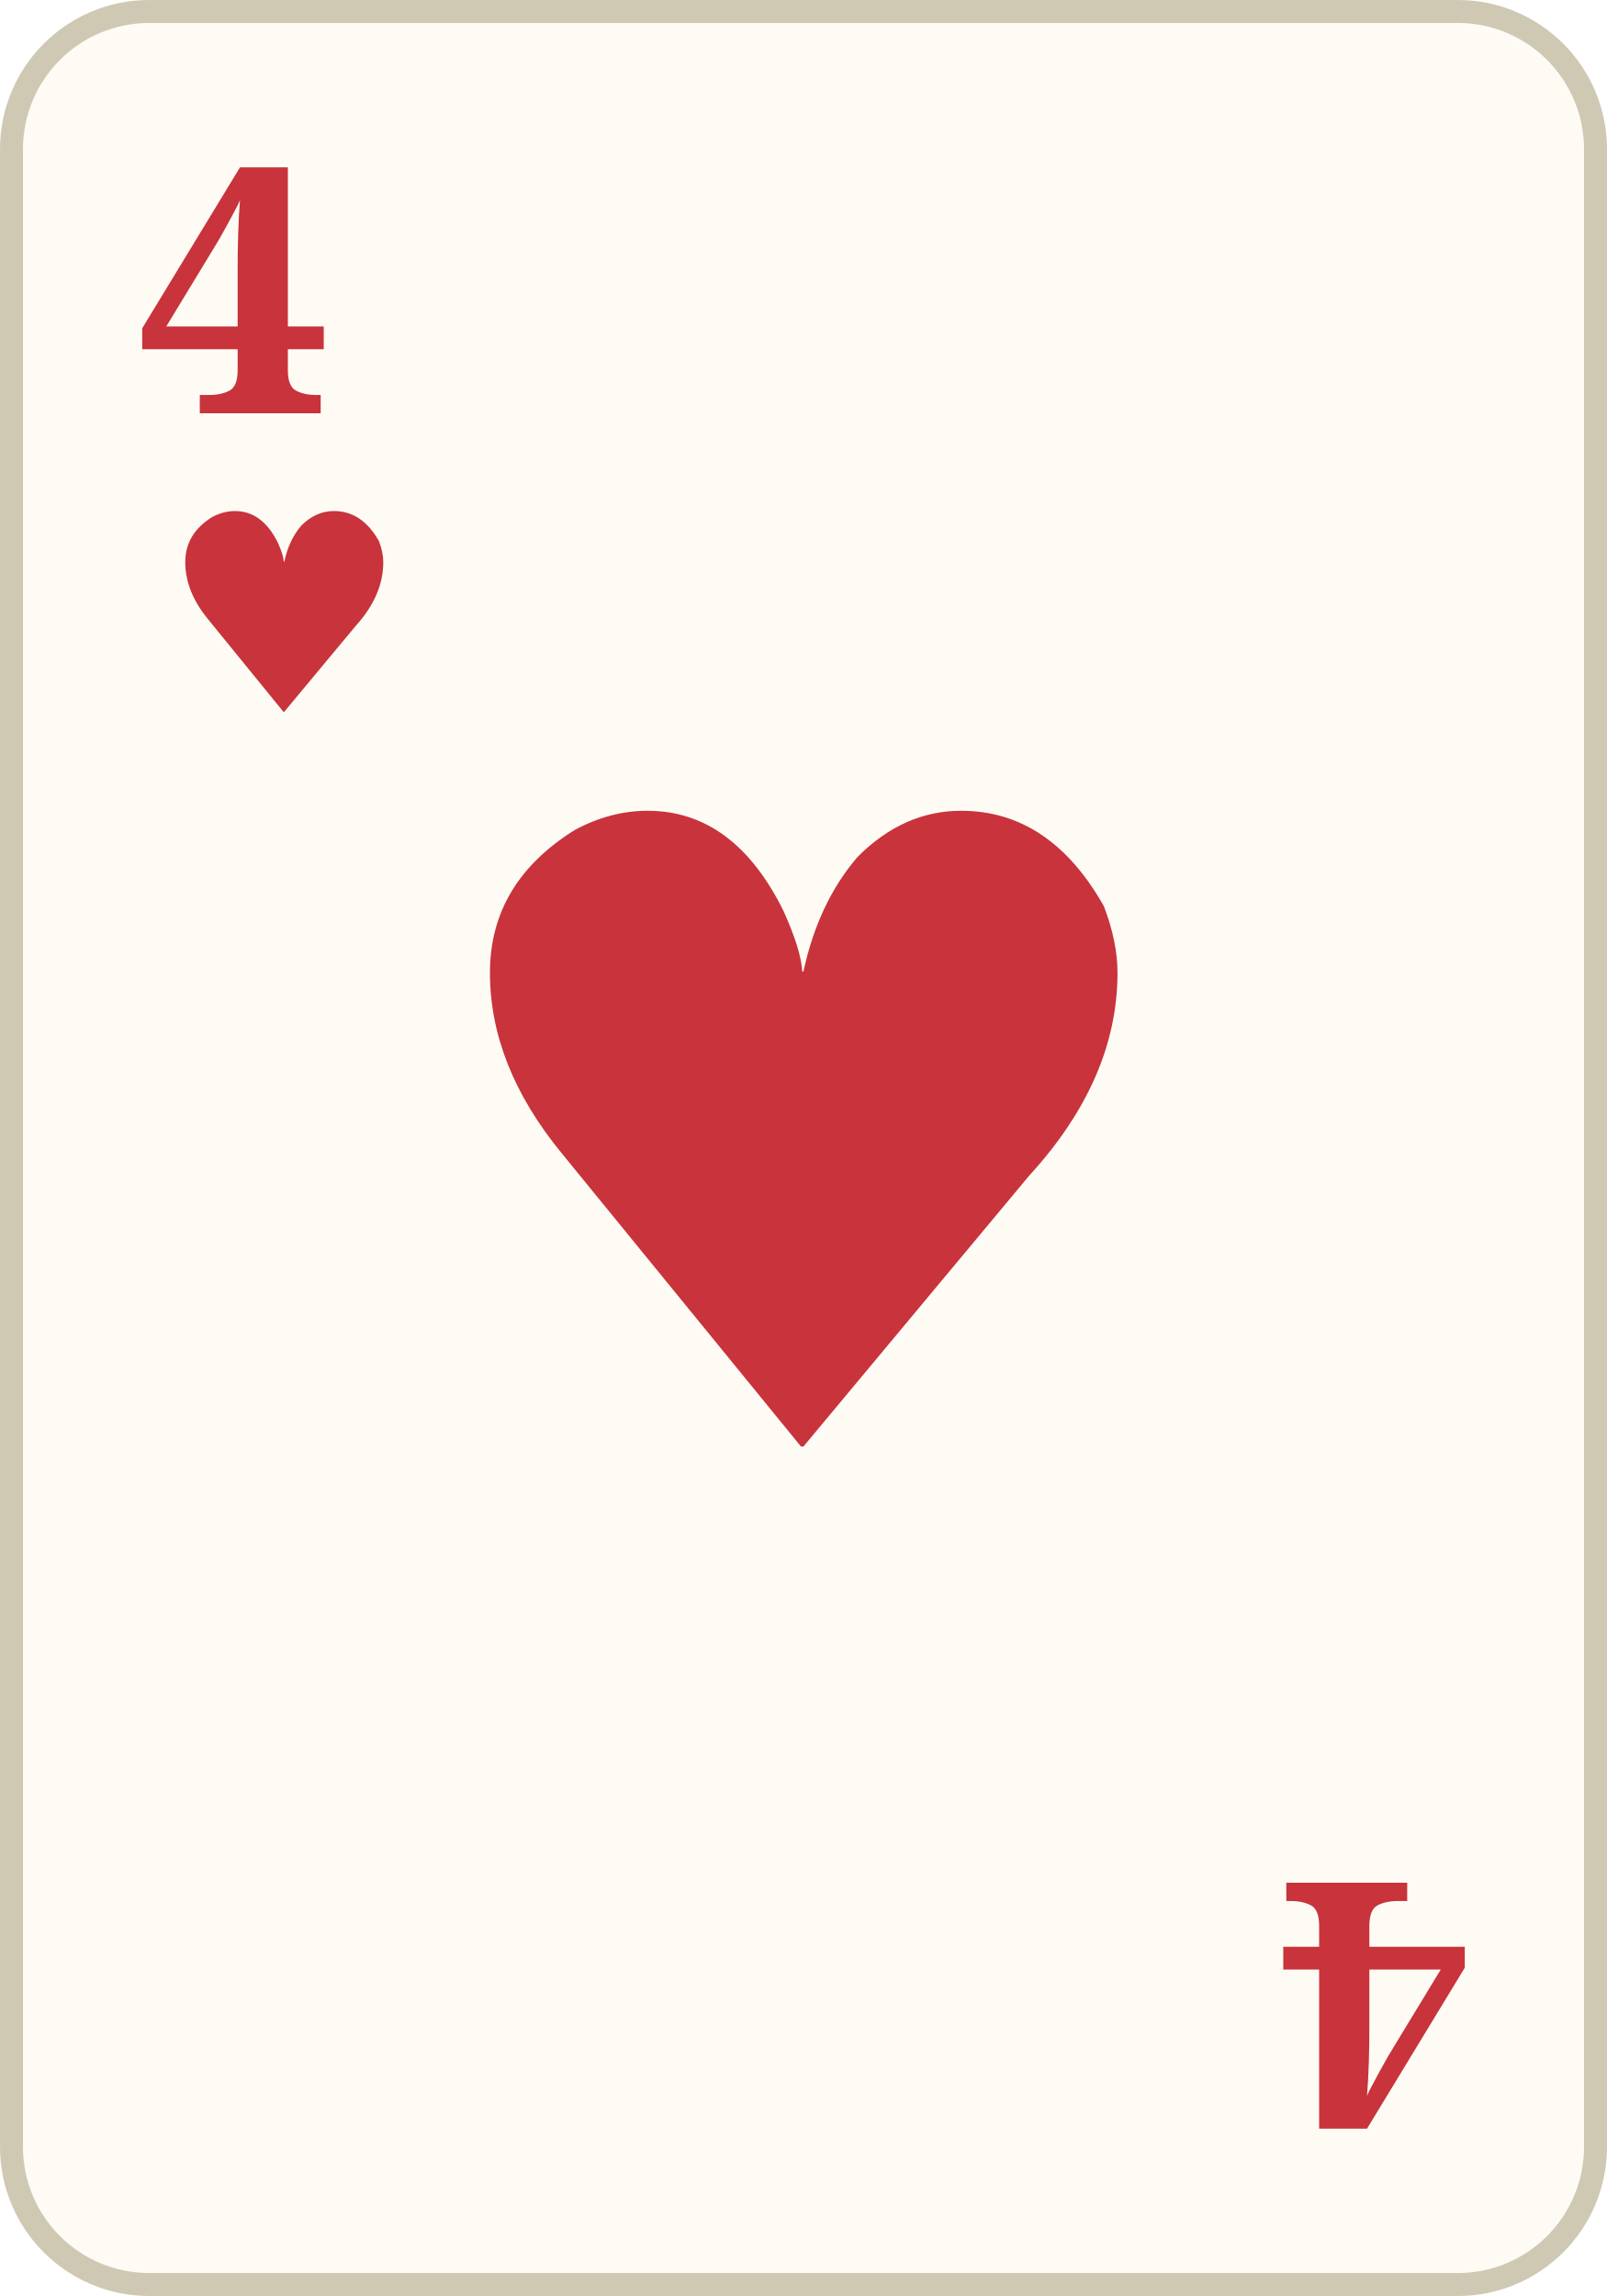
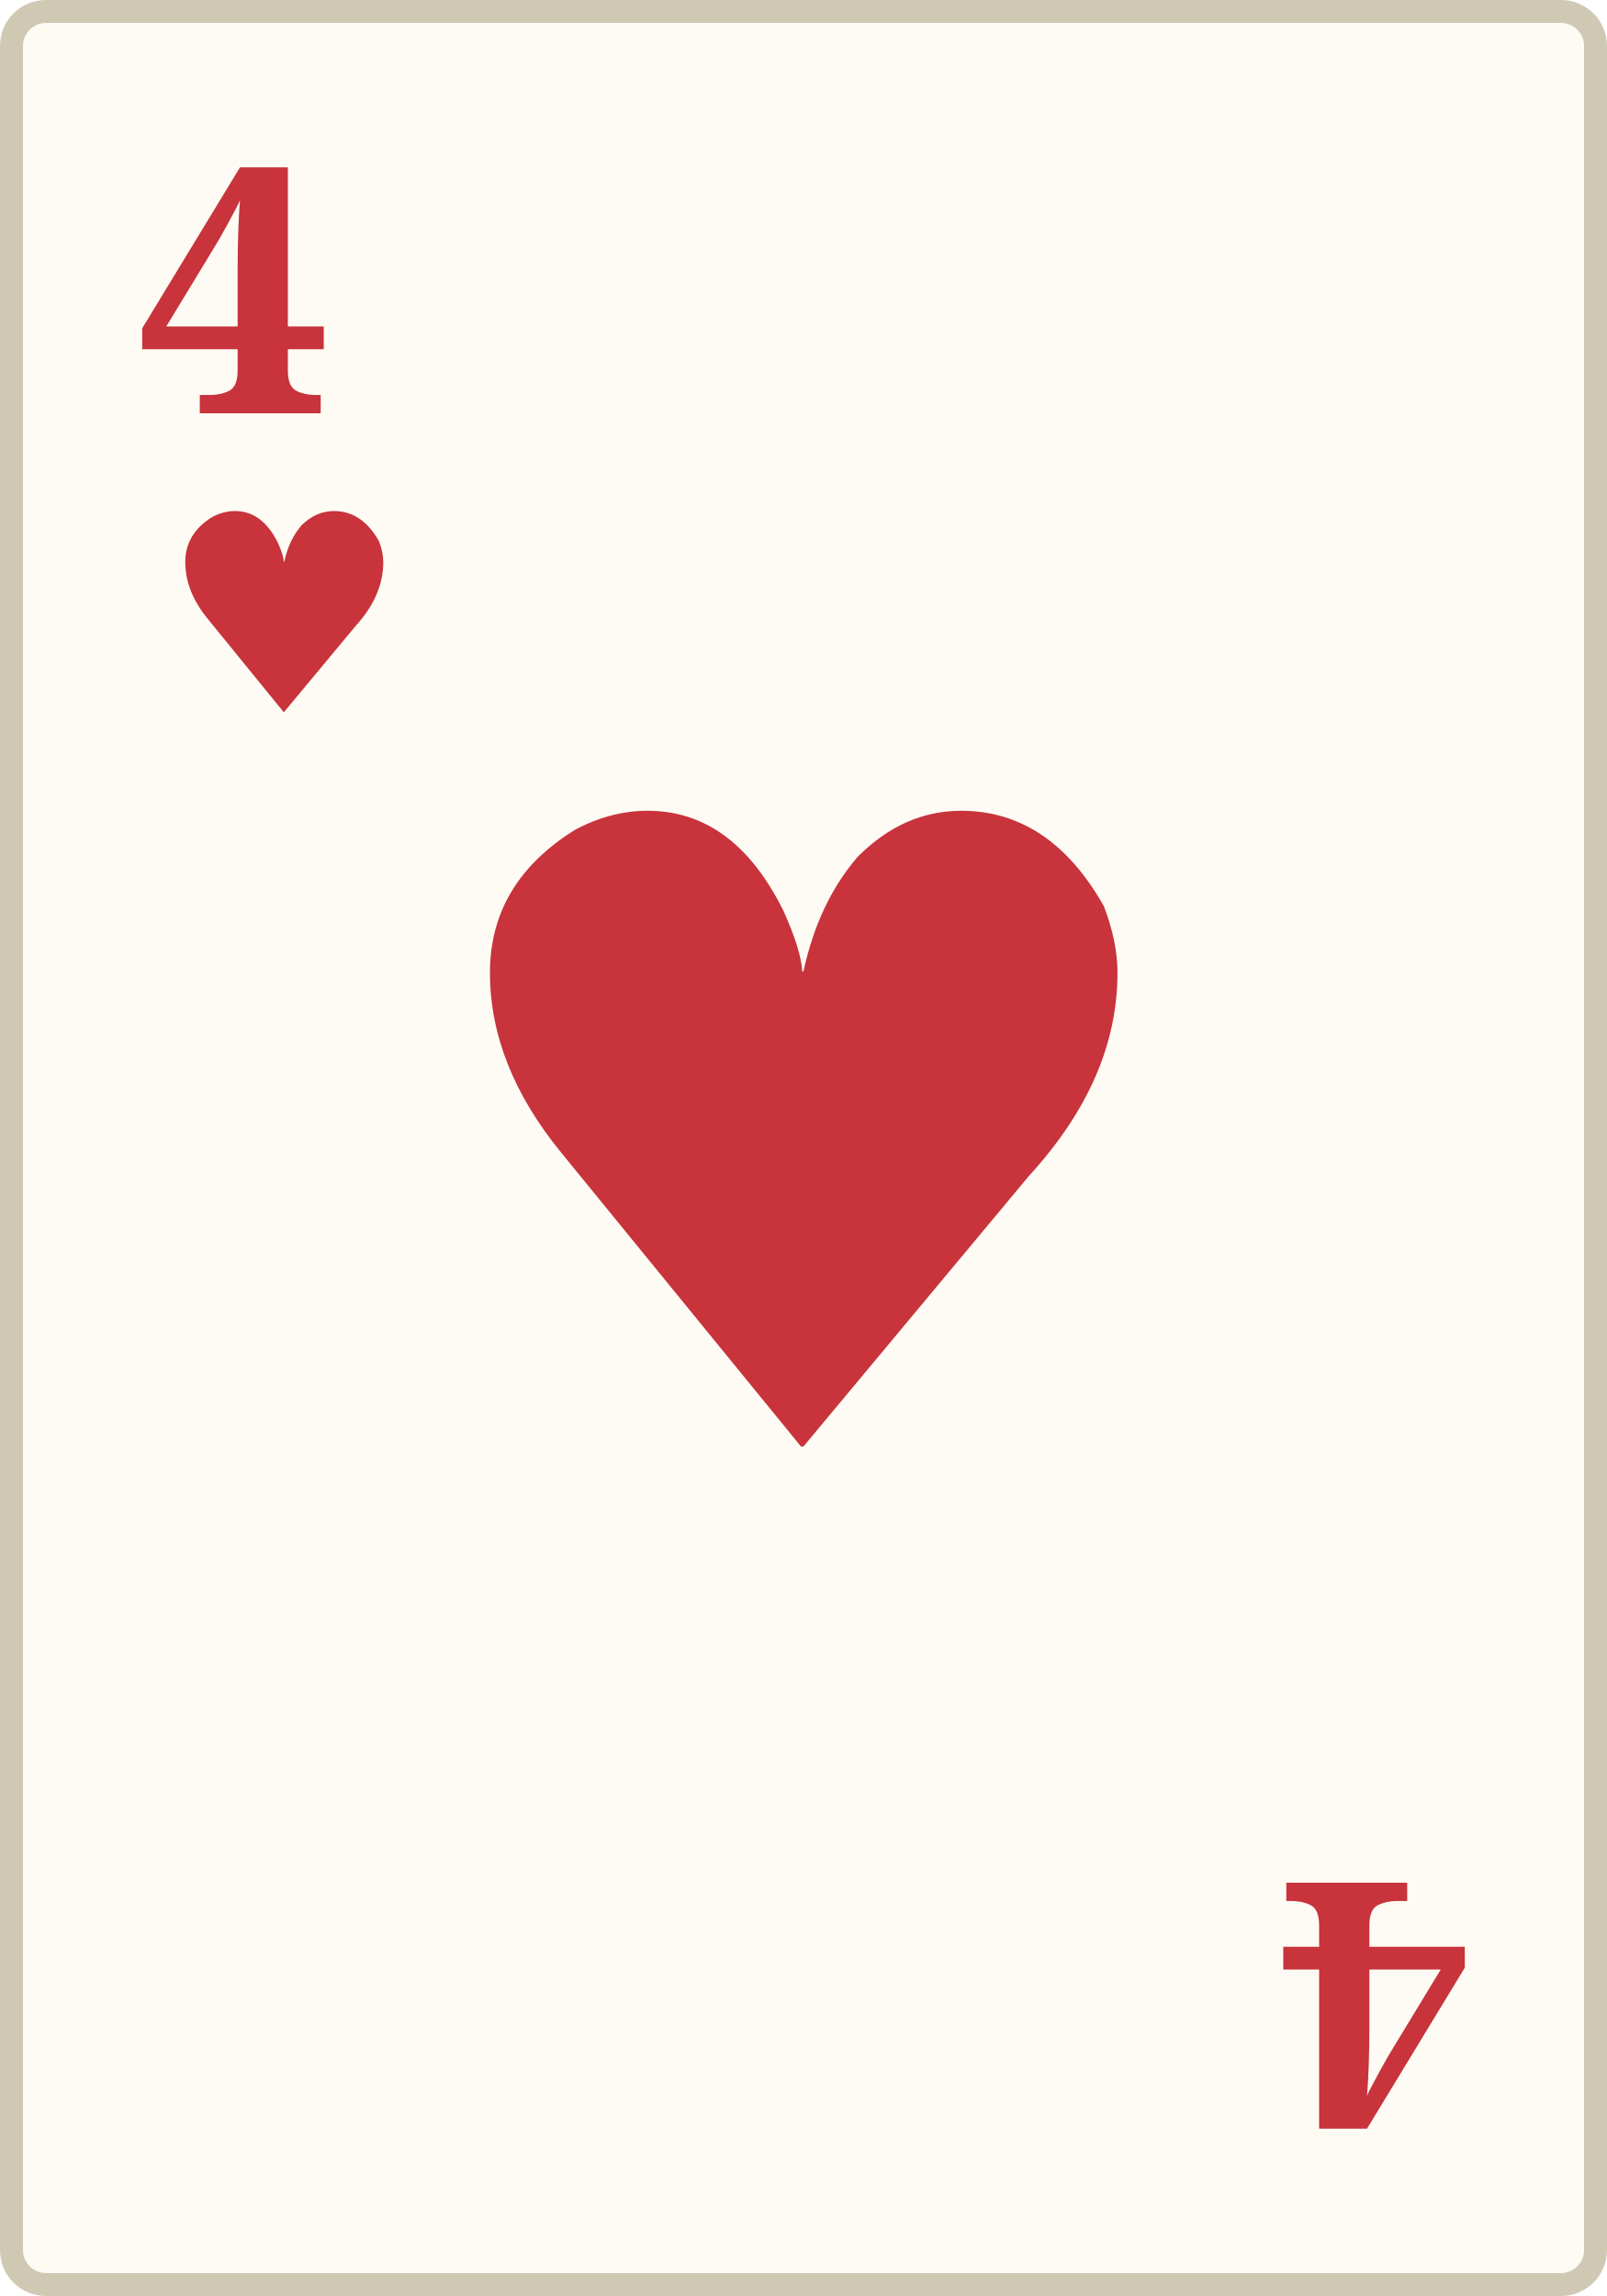
<svg xmlns="http://www.w3.org/2000/svg" width="140" height="200" viewBox="0 0 140 200">
-   <rect x="1" y="1" width="138" height="198" rx="12" fill="#fdfbf4" stroke="#cfc8b3" stroke-width="2" />
+   <rect x="1" y="1" width="138" height="198" rx="3" fill="#fdfbf4" stroke="#cfc8b3" stroke-width="2" />
  <text x="12" y="36" font-family="Georgia, serif" font-size="30" font-weight="700" fill="#c8333c">4</text>
  <text x="14" y="62" font-family="Georgia, serif" font-size="24" fill="#c8333c">♥</text>
  <text x="70" y="126" font-family="Georgia, serif" font-size="76" text-anchor="middle" fill="#c8333c">♥</text>
  <g transform="rotate(180 70 100)">
    <text x="12" y="36" font-family="Georgia, serif" font-size="30" font-weight="700" fill="#c8333c">4</text>
  </g>
</svg>
